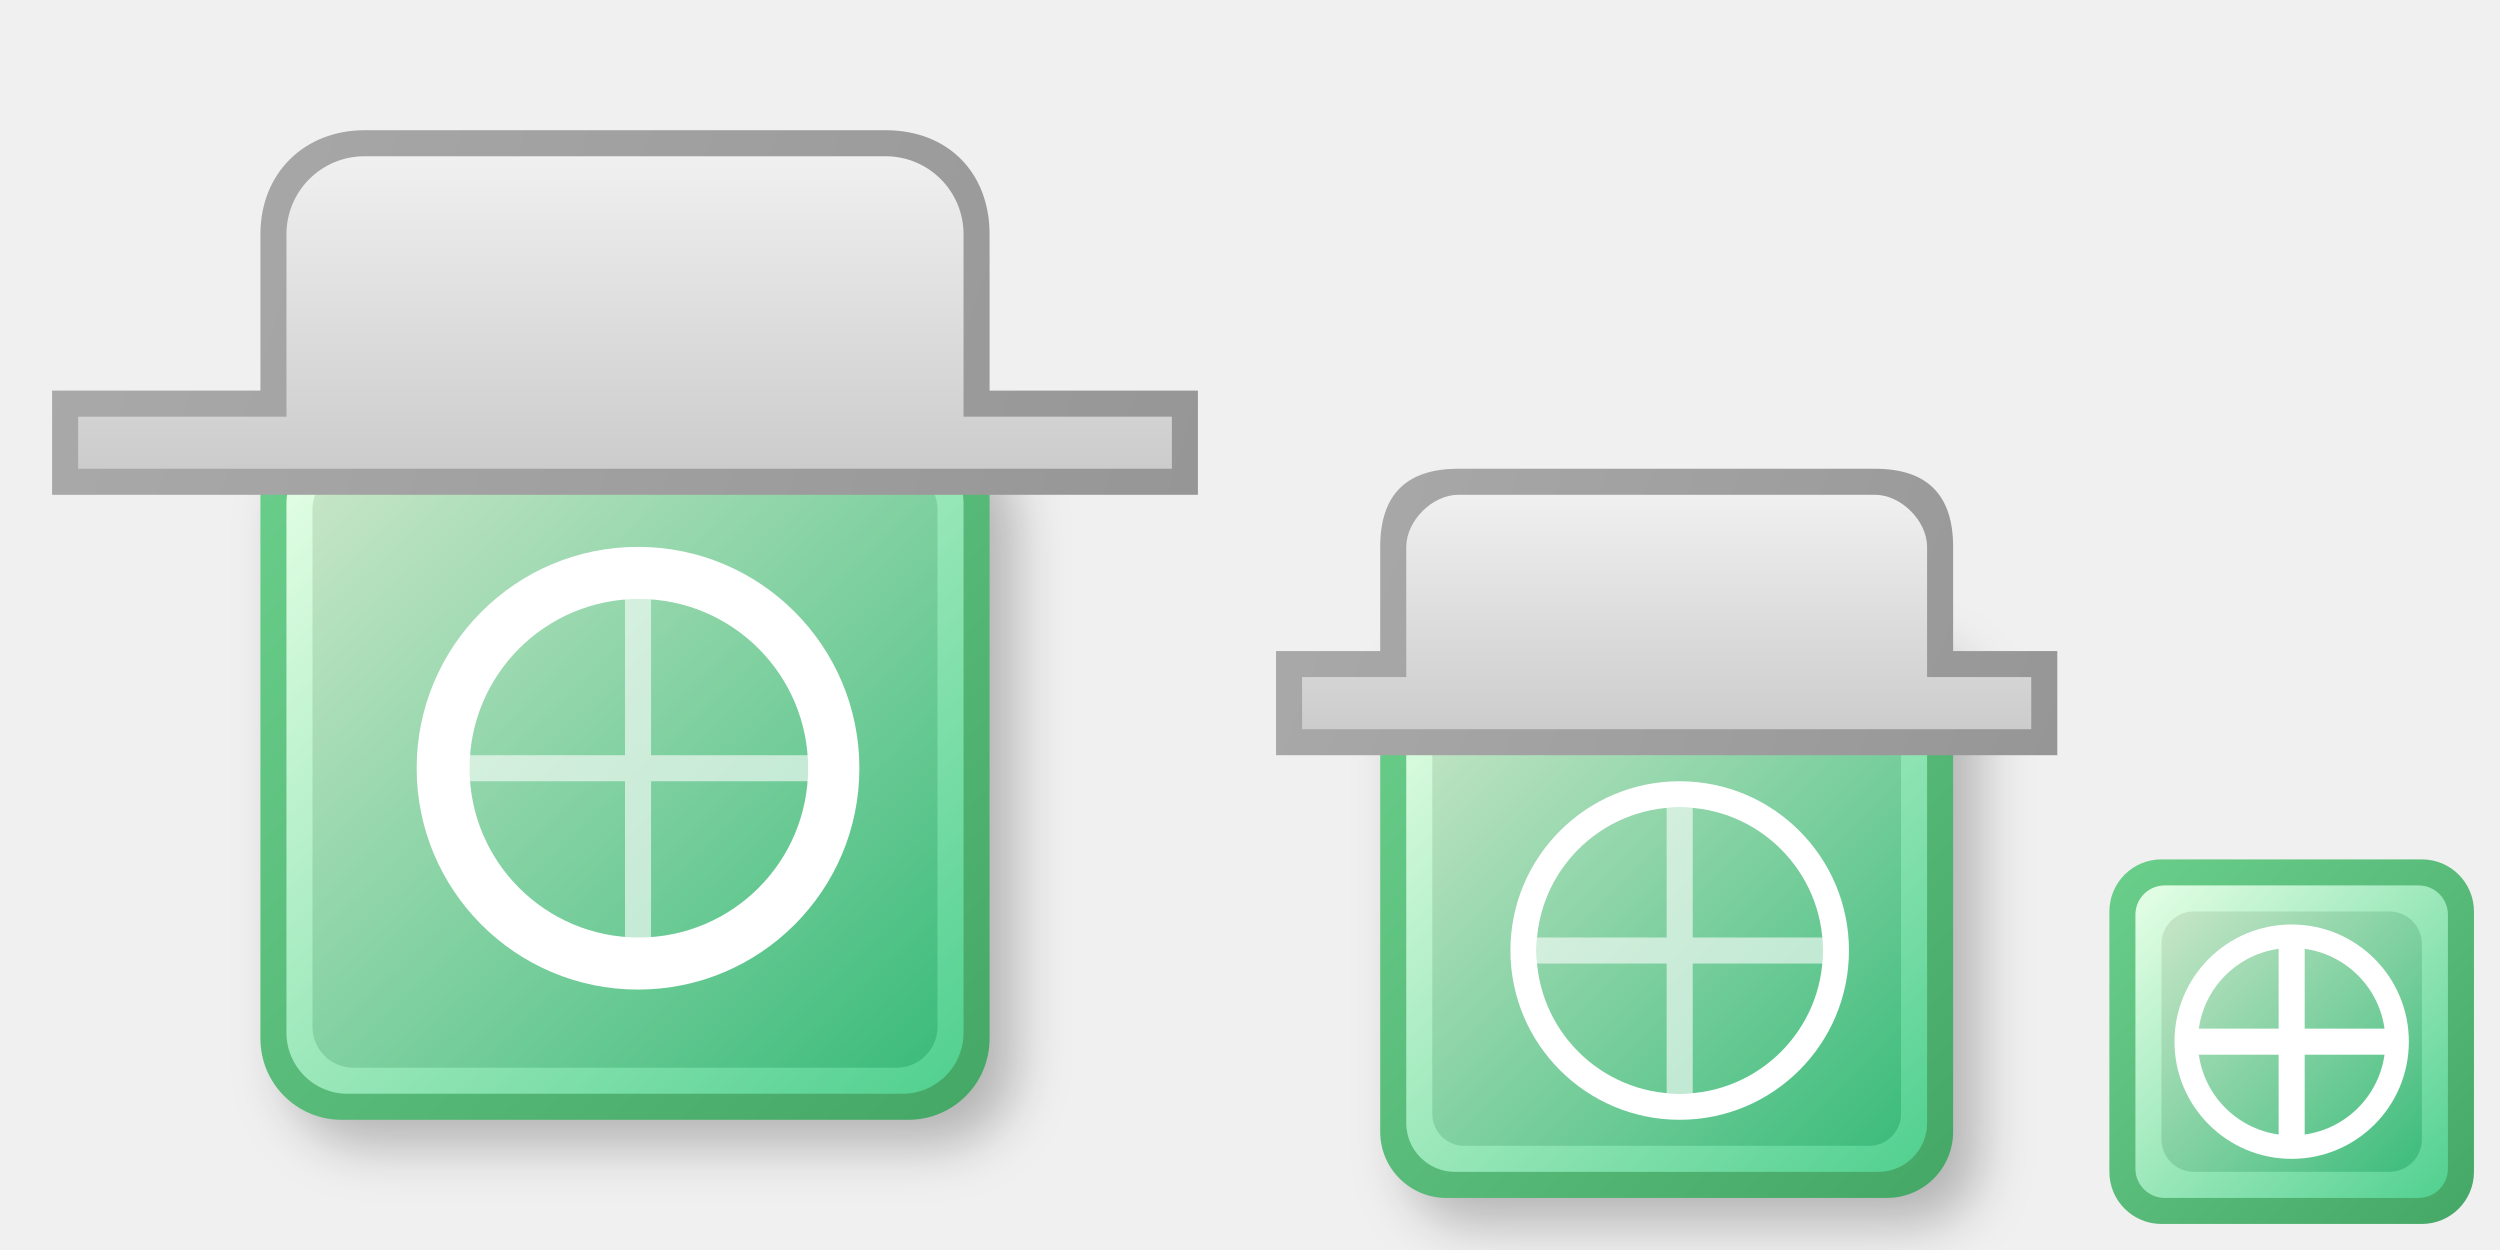
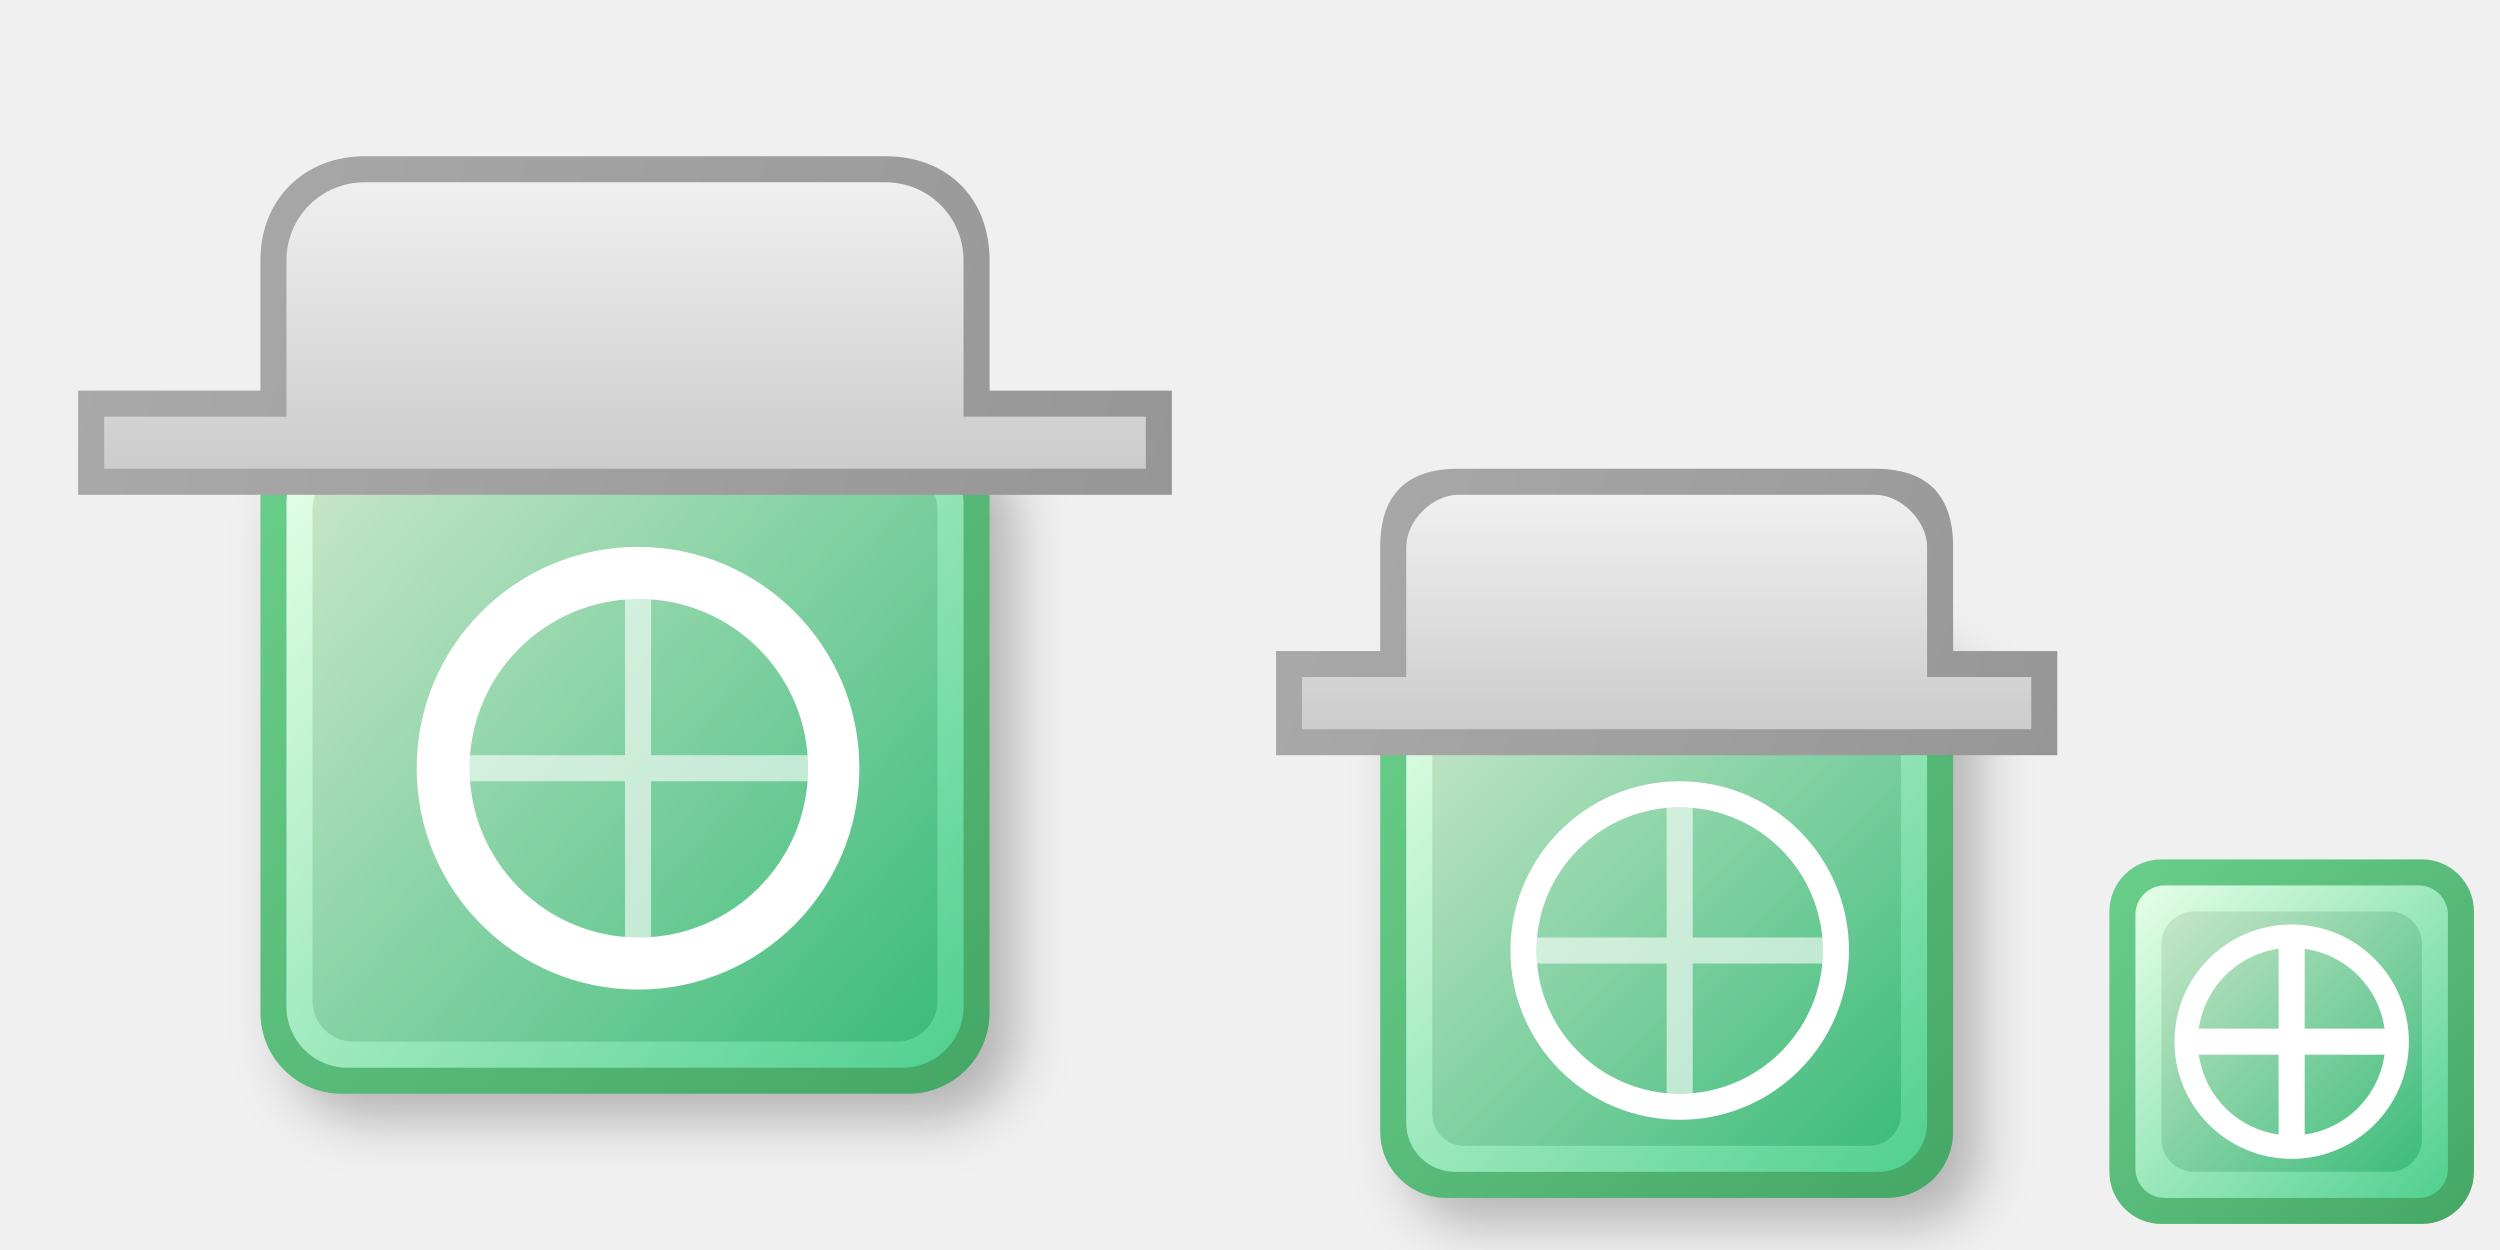
<svg xmlns="http://www.w3.org/2000/svg" xmlns:xlink="http://www.w3.org/1999/xlink" width="96" height="48" id="svg3129" version="1.1">
  <defs id="defs3131">
    <linearGradient id="linearGradient3972">
      <stop style="stop-color:#aaaaaa;stop-opacity:1;" offset="0" id="stop3974" />
      <stop style="stop-color:#969696;stop-opacity:1;" offset="1" id="stop3976" />
    </linearGradient>
    <linearGradient id="linearGradient3944">
      <stop style="stop-color:#f0f0f0;stop-opacity:1;" offset="0" id="stop3946" />
      <stop style="stop-color:#cccccc;stop-opacity:1;" offset="1" id="stop3948" />
    </linearGradient>
-     <linearGradient xlink:href="#linearGradient3944" id="linearGradient3954" x1="27" y1="11" x2="27" y2="23" gradientUnits="userSpaceOnUse" gradientTransform="translate(-2,999.3622)" />
-     <linearGradient xlink:href="#linearGradient3761-8-0-4" id="linearGradient3767" x1="8" y1="1012.362" x2="40" y2="1044.362" gradientUnits="userSpaceOnUse" gradientTransform="matrix(0.75,0,0,0.71875,6,-693.6353)" />
+     <linearGradient xlink:href="#linearGradient3944" id="linearGradient3954" x1="27" y1="12" x2="27" y2="23" gradientUnits="userSpaceOnUse" gradientTransform="translate(-2,999.3622)" />
+     <linearGradient xlink:href="#linearGradient3761-8-0-4" id="linearGradient3767" x1="8" y1="1012.362" x2="41.391" y2="1042.971" gradientUnits="userSpaceOnUse" gradientTransform="matrix(0.71875,0,0,0.71875,6.25,-693.6353)" />
    <linearGradient id="linearGradient3761-8-0-4">
      <stop style="stop-color:#c8e6c8;stop-opacity:1;" offset="0" id="stop3763-2-1-6" />
      <stop id="stop3769-6-6-0" offset="1" style="stop-color:#3cbc7b;stop-opacity:1;" />
    </linearGradient>
-     <linearGradient gradientTransform="matrix(1.083333,0,0,1.041667,6.666667,-1034.044)" xlink:href="#linearGradient3837" id="linearGradient3843" x1="4" y1="1024.362" x2="28" y2="1048.362" gradientUnits="userSpaceOnUse" />
+     <linearGradient gradientTransform="matrix(1.041667,0,0,1.041667,6.833333,-1034.044)" xlink:href="#linearGradient3837" id="linearGradient3843" x1="4" y1="1024.362" x2="28.96" y2="1047.402" gradientUnits="userSpaceOnUse" />
    <linearGradient id="linearGradient3837">
      <stop style="stop-color:#e6ffe6;stop-opacity:1;" offset="0" id="stop3839" />
      <stop style="stop-color:#50d08f;stop-opacity:1;" offset="1" id="stop3841" />
    </linearGradient>
    <linearGradient id="linearGradient3845">
      <stop style="stop-color:#6bcf8c;stop-opacity:1;" offset="0" id="stop3847" />
      <stop style="stop-color:#45a766;stop-opacity:1;" offset="1" id="stop3849" />
    </linearGradient>
-     <linearGradient gradientTransform="matrix(1.076923,0,0,1.038461,6.769231,-1030.722)" y2="1049.362" x2="29" y1="1023.362" x1="3" gradientUnits="userSpaceOnUse" id="linearGradient3086" xlink:href="#linearGradient3845" />
+     <linearGradient gradientTransform="matrix(1.076923,0,0,1.038461,6.769231,-1030.722)" y2="1048.399" x2="29" y1="1023.362" x1="3" gradientUnits="userSpaceOnUse" id="linearGradient3086" xlink:href="#linearGradient3845" />
    <filter id="filter3162" width="1.5" height="1.5" x="-0.25" y="-0.25" color-interpolation-filters="sRGB">
      <feGaussianBlur id="feGaussianBlur3164" in="SourceAlpha" stdDeviation="1" result="blur" />
      <feColorMatrix id="feColorMatrix3166" result="bluralpha" type="matrix" values="1 0 0 0 0 0 1 0 0 0 0 0 1 0 0 0 0 0 0.25 0 " />
      <feOffset id="feOffset3168" in="bluralpha" dx="1" dy="1" result="offsetBlur" />
      <feMerge id="feMerge3170">
        <feMergeNode id="feMergeNode3172" in="offsetBlur" />
        <feMergeNode id="feMergeNode3174" in="SourceGraphic" />
      </feMerge>
    </filter>
    <linearGradient xlink:href="#linearGradient3845" id="linearGradient3041" gradientUnits="userSpaceOnUse" gradientTransform="matrix(0.8461539,0,0,0.8461538,50.46154,-825.9219)" x1="3" y1="1023.362" x2="29" y2="1049.362" />
    <linearGradient xlink:href="#linearGradient3837" id="linearGradient3043" gradientUnits="userSpaceOnUse" gradientTransform="matrix(0.8333333,0,0,0.8333334,50.66667,-812.6352)" x1="4" y1="1024.362" x2="28" y2="1048.362" />
    <linearGradient xlink:href="#linearGradient3761-8-0-4" id="linearGradient3045" gradientUnits="userSpaceOnUse" gradientTransform="matrix(0.5625,0,0,0.5625,50.5,-527.4537)" x1="8" y1="1012.362" x2="40" y2="1044.362" />
    <linearGradient xlink:href="#linearGradient3944" id="linearGradient3047" gradientUnits="userSpaceOnUse" gradientTransform="translate(40,1001.362)" x1="25" y1="22" x2="25" y2="31" />
    <linearGradient xlink:href="#linearGradient3761-8-0-4" id="linearGradient3073" gradientUnits="userSpaceOnUse" gradientTransform="matrix(0.3125,0,0,0.3125,80.5,-265.3631)" x1="8" y1="1012.362" x2="40" y2="1044.362" />
    <linearGradient xlink:href="#linearGradient3845" id="linearGradient3075" gradientUnits="userSpaceOnUse" gradientTransform="matrix(0.5384615,0,0,0.5384615,79.38461,-502.0412)" x1="3" y1="1023.362" x2="29" y2="1049.362" />
    <linearGradient xlink:href="#linearGradient3837" id="linearGradient3970" gradientUnits="userSpaceOnUse" gradientTransform="matrix(0.5,0,0,0.5,80,-462.1811)" x1="4" y1="1024.362" x2="28" y2="1048.362" />
    <linearGradient xlink:href="#linearGradient3972" id="linearGradient3978" x1="49" y1="1022.362" x2="79" y2="1033.362" gradientUnits="userSpaceOnUse" />
-     <linearGradient xlink:href="#linearGradient3972" id="linearGradient3986" x1="2" y1="1009.362" x2="46" y2="1023.362" gradientUnits="userSpaceOnUse" />
+     <linearGradient xlink:href="#linearGradient3972" id="linearGradient3986" x1="3" y1="1010.362" x2="45" y2="1023.362" gradientUnits="userSpaceOnUse" />
  </defs>
  <g id="layer2" transform="translate(0,-16)" style="display:inline">
-     <rect style="fill:url(#linearGradient3086);fill-opacity:1;fill-rule:nonzero;stroke:none;display:inline;filter:url(#filter3162)" id="rect2987" width="28" height="27" x="10" y="32" ry="3.115" />
-     <rect ry="2.344" y="33" x="11" height="25" width="26" id="rect3757" style="fill:url(#linearGradient3843);fill-opacity:1;fill-rule:nonzero;stroke:none;display:inline" />
-     <rect style="fill:url(#linearGradient3767);fill-opacity:1;fill-rule:nonzero;stroke:none;display:inline" id="rect3759" width="24" height="23" x="12" y="34" ry="1.568" />
+     <rect style="fill:url(#linearGradient3086);fill-opacity:1;fill-rule:nonzero;stroke:none;display:inline;filter:url(#filter3162)" id="rect2987" width="28" height="26" x="10" y="32" ry="3.115" />
+     <rect ry="2.344" y="33" x="11" height="24" width="26" id="rect3757" style="fill:url(#linearGradient3843);fill-opacity:1;fill-rule:nonzero;stroke:none;display:inline" />
+     <rect style="fill:url(#linearGradient3767);fill-opacity:1;fill-rule:nonzero;stroke:none;display:inline" id="rect3759" width="24" height="22" x="12" y="34" ry="1.568" />
    <rect ry="2.538" y="40" x="53" height="22" width="22" id="rect3027" style="fill:url(#linearGradient3041);fill-opacity:1;fill-rule:nonzero;stroke:none;display:inline;filter:url(#filter3162)" />
    <rect style="fill:url(#linearGradient3043);fill-opacity:1;fill-rule:nonzero;stroke:none;display:inline" id="rect3029" width="20" height="20" x="54" y="41" ry="1.875" />
    <rect ry="1.227" y="42" x="55" height="18" width="18" id="rect3031" style="fill:url(#linearGradient3045);fill-opacity:1;fill-rule:nonzero;stroke:none;display:inline" />
    <rect ry="2" y="49" x="81" height="14" width="14" id="rect3046" style="fill:url(#linearGradient3075);fill-opacity:1;fill-rule:nonzero;stroke:none;display:inline" />
    <rect ry="1.125" y="50" x="82" height="12" width="12" id="rect3968" style="fill:url(#linearGradient3970);fill-opacity:1;fill-rule:nonzero;stroke:none;display:inline" />
    <rect ry="1.25" y="51" x="83" height="10" width="10" id="rect3030" style="fill:url(#linearGradient3073);fill-opacity:1;fill-rule:nonzero;stroke:none;display:inline" />
  </g>
  <g id="layer3" style="display:inline">
    <path style="fill:#ffffff;fill-opacity:1;fill-rule:nonzero;stroke:#3366cc;stroke-width:0;stroke-linecap:round;stroke-linejoin:miter;stroke-miterlimit:4;stroke-opacity:1;stroke-dasharray:none" d="M 24.5,21 C 19.806,21 16,24.806 16,29.5 16,34.194 19.806,38 24.5,38 29.194,38 33,34.194 33,29.5 33,24.806 29.194,21 24.5,21 z m 0.031,2 c 3.59,0 6.5,2.91 6.5,6.5 0,3.59 -2.91,6.5 -6.5,6.5 -3.59,0 -6.5,-2.91 -6.5,-6.5 0,-3.59 2.91,-6.5 6.5,-6.5 z" id="path3018" />
    <path style="opacity:0.6;fill:#ffffff;fill-opacity:1;fill-rule:nonzero;stroke:#2d6cb4;stroke-width:0;stroke-linecap:round;stroke-linejoin:miter;stroke-miterlimit:4;stroke-opacity:1;stroke-dasharray:none" d="m 24,22 0,7 -7,0 0,1 7,0 0,7 1,0 0,-7 7,0 0,-1 -7,0 0,-7 -1,0 z" id="rect3022" />
    <path transform="matrix(1.888889,0,0,1.888889,-14.22222,7.555555)" d="m 25,27.5 a 4.5,4.5 0 1 1 -9,0 4.5,4.5 0 1 1 9,0 z" id="path3028" style="fill:#996600;fill-opacity:1;fill-rule:nonzero;stroke:#3366cc;stroke-width:0;stroke-linecap:round;stroke-linejoin:miter;stroke-miterlimit:4;stroke-opacity:1;stroke-dasharray:none" />
    <path style="fill:#ffff00;fill-opacity:1;fill-rule:nonzero;stroke:#3366cc;stroke-width:0;stroke-linecap:round;stroke-linejoin:miter;stroke-miterlimit:4;stroke-opacity:1;stroke-dasharray:none" id="path3030" d="m 25,27.5 a 4.5,4.5 0 1 1 -9,0 4.5,4.5 0 1 1 9,0 z" transform="matrix(1.444444,0,0,1.444444,-5.089973,19.77793)" />
    <rect ry="0" y="59" x="17" height="1" width="15" id="rect3032" style="fill:#ffffff;fill-opacity:1;fill-rule:nonzero;stroke:#2d6cb4;stroke-width:0;stroke-linecap:round;stroke-linejoin:miter;stroke-miterlimit:4;stroke-opacity:1;stroke-dasharray:none" />
    <rect transform="matrix(0,1,-1,0,0,0)" style="fill:#ffffff;fill-opacity:1;fill-rule:nonzero;stroke:#2d6cb4;stroke-width:0;stroke-linecap:round;stroke-linejoin:miter;stroke-miterlimit:4;stroke-opacity:1;stroke-dasharray:none" id="rect3034" width="15" height="1" x="52" y="-25" ry="0" />
    <path style="fill:#996600;fill-opacity:1;fill-rule:nonzero;stroke:#3366cc;stroke-width:0;stroke-linecap:round;stroke-linejoin:miter;stroke-miterlimit:4;stroke-opacity:1;stroke-dasharray:none" id="path3054" d="m 25,27.5 a 4.5,4.5 0 1 1 -9,0 4.5,4.5 0 1 1 9,0 z" transform="matrix(1.444444,0,0,1.444444,34.88889,16.77778)" />
    <path transform="matrix(1.222222,0,0,1.222222,39.44445,22.88889)" d="m 25,27.5 a 4.5,4.5 0 1 1 -9,0 4.5,4.5 0 1 1 9,0 z" id="path3056" style="fill:#ffff00;fill-opacity:1;fill-rule:nonzero;stroke:#3366cc;stroke-width:0;stroke-linecap:round;stroke-linejoin:miter;stroke-miterlimit:4;stroke-opacity:1;stroke-dasharray:none" />
    <rect style="fill:#ffffff;fill-opacity:1;fill-rule:nonzero;stroke:#2d6cb4;stroke-width:0;stroke-linecap:round;stroke-linejoin:miter;stroke-miterlimit:4;stroke-opacity:1;stroke-dasharray:none" id="rect3058" width="11" height="1" x="59" y="56" ry="0" />
    <rect ry="0" y="-65" x="51" height="1" width="11" id="rect3060" style="fill:#ffffff;fill-opacity:1;fill-rule:nonzero;stroke:#2d6cb4;stroke-width:0;stroke-linecap:round;stroke-linejoin:miter;stroke-miterlimit:4;stroke-opacity:1;stroke-dasharray:none" transform="matrix(0,1,-1,0,0,0)" />
    <path style="fill:#ffffff;fill-opacity:1;fill-rule:nonzero;stroke:#3366cc;stroke-width:0;stroke-linecap:round;stroke-linejoin:miter;stroke-miterlimit:4;stroke-opacity:1;stroke-dasharray:none" d="M 64.5,30 C 60.91,30 58,32.91 58,36.5 58,40.09 60.91,43 64.5,43 68.09,43 71,40.09 71,36.5 71,32.91 68.09,30 64.5,30 z m 0,1 C 67.538,31 70,33.462 70,36.5 70,39.538 67.538,42 64.5,42 61.462,42 59,39.538 59,36.5 59,33.462 61.462,31 64.5,31 z" id="path3073" />
    <path style="opacity:0.6;fill:#ffffff;fill-opacity:1;fill-rule:nonzero;stroke:#2d6cb4;stroke-width:0;stroke-linecap:round;stroke-linejoin:miter;stroke-miterlimit:4;stroke-opacity:1;stroke-dasharray:none" d="m 64,31 0,5 -5,0 0,1 5,0 0,5 1,0 0,-5 5,0 0,-1 -5,0 0,-5 -1,0 z" id="rect3077" />
    <path style="fill:#ffffff;fill-opacity:1;fill-rule:nonzero;stroke:#ffffff;stroke-width:0;stroke-linecap:round;stroke-linejoin:miter;stroke-miterlimit:4;stroke-opacity:1;stroke-dasharray:none;display:inline" d="m 88,35.5 c -2.485,0 -4.5,2.015 -4.5,4.5 0,2.485 2.015,4.5 4.5,4.5 2.485,0 4.5,-2.015 4.5,-4.5 0,-2.485 -2.015,-4.5 -4.5,-4.5 z m 0,0.9 c 1.988,0 3.6,1.612 3.6,3.6 0,1.988 -1.612,3.6 -3.6,3.6 -1.988,0 -3.6,-1.612 -3.6,-3.6 0,-1.988 1.612,-3.6 3.6,-3.6 z" id="path3842" />
    <path style="fill:#ffffff;fill-opacity:1;fill-rule:nonzero;stroke:#ffffff;stroke-width:0;stroke-linecap:round;stroke-linejoin:miter;stroke-miterlimit:4;stroke-opacity:1;stroke-dasharray:none;display:inline" d="m 87.5,36 0,3.5 -3.5,0 0,1 3.5,0 0,3.5 1,0 0,-3.5 3.5,0 0,-1 -3.5,0 0,-3.5 z" id="rect3849" />
  </g>
  <g id="layer1" transform="translate(0,-1004.362)" style="display:inline">
-     <path id="path3964" d="m 14,1009.362 c -2.287,0 -4,1.621 -4,4 l 0,6 -8,0 0,4 44,0 0,-4 -8,0 0,-6 c 0,-2.354 -1.579,-4 -4,-4 z" style="fill:url(#linearGradient3986);fill-opacity:1;fill-rule:nonzero;stroke:none" />
-     <path style="fill:url(#linearGradient3954);fill-opacity:1;fill-rule:nonzero;stroke:none" d="m 14,1010.362 c -1.662,0 -3,1.338 -3,3 l 0,7 -8,0 0,2 42,0 0,-2 -8,0 0,-7 c 0,-1.662 -1.338,-3 -3,-3 z" id="rect3139" />
+     <path id="path3964" d="m 14,1010.362 c -2.287,0 -4,1.621 -4,4 l 0,5 -7,0 0,4 42,0 0,-4 -7,0 0,-5 c 0,-2.354 -1.579,-4 -4,-4 z" style="fill:url(#linearGradient3986);fill-opacity:1;fill-rule:nonzero;stroke:none" />
+     <path style="fill:url(#linearGradient3954);fill-opacity:1;fill-rule:nonzero;stroke:none" d="m 14,1011.362 c -1.662,0 -3,1.338 -3,3 l 0,6 -7,0 0,2 40,0 0,-2 -7,0 0,-6 c 0,-1.662 -1.338,-3 -3,-3 z" id="rect3139" />
    <path style="fill:url(#linearGradient3978);fill-opacity:1;fill-rule:nonzero;stroke:none" d="m 56,1022.362 c -2,0 -3,1 -3,3 l 0,4 -4,0 0,4 30,0 0,-4 -4,0 0,-4 c 0,-2 -1,-3 -3,-3 z" id="path3037" />
    <path id="path3039" d="m 56,1023.362 c -1,0 -2,1 -2,2 l 0,5 -4,0 0,2 28,0 0,-2 -4,0 0,-5 c 0,-1 -1,-2 -2,-2 z" style="fill:url(#linearGradient3047);fill-opacity:1;fill-rule:nonzero;stroke:none" />
  </g>
  <g id="layer4" style="opacity:0;display:inline">
    <rect style="fill:#ffccff;fill-opacity:1;fill-rule:nonzero;stroke:none" id="icon48" width="48" height="48" x="0" y="0" ry="0">
      </rect>
    <rect ry="0" y="16" x="48" height="32" width="32" id="icon32" style="fill:#ffccff;fill-opacity:1;fill-rule:nonzero;stroke:none">
      </rect>
    <rect style="fill:#ccf4cc;fill-opacity:1;fill-rule:nonzero;stroke:none" id="favicon" width="16" height="16" x="80" y="32" ry="0">
      </rect>
  </g>
</svg>
